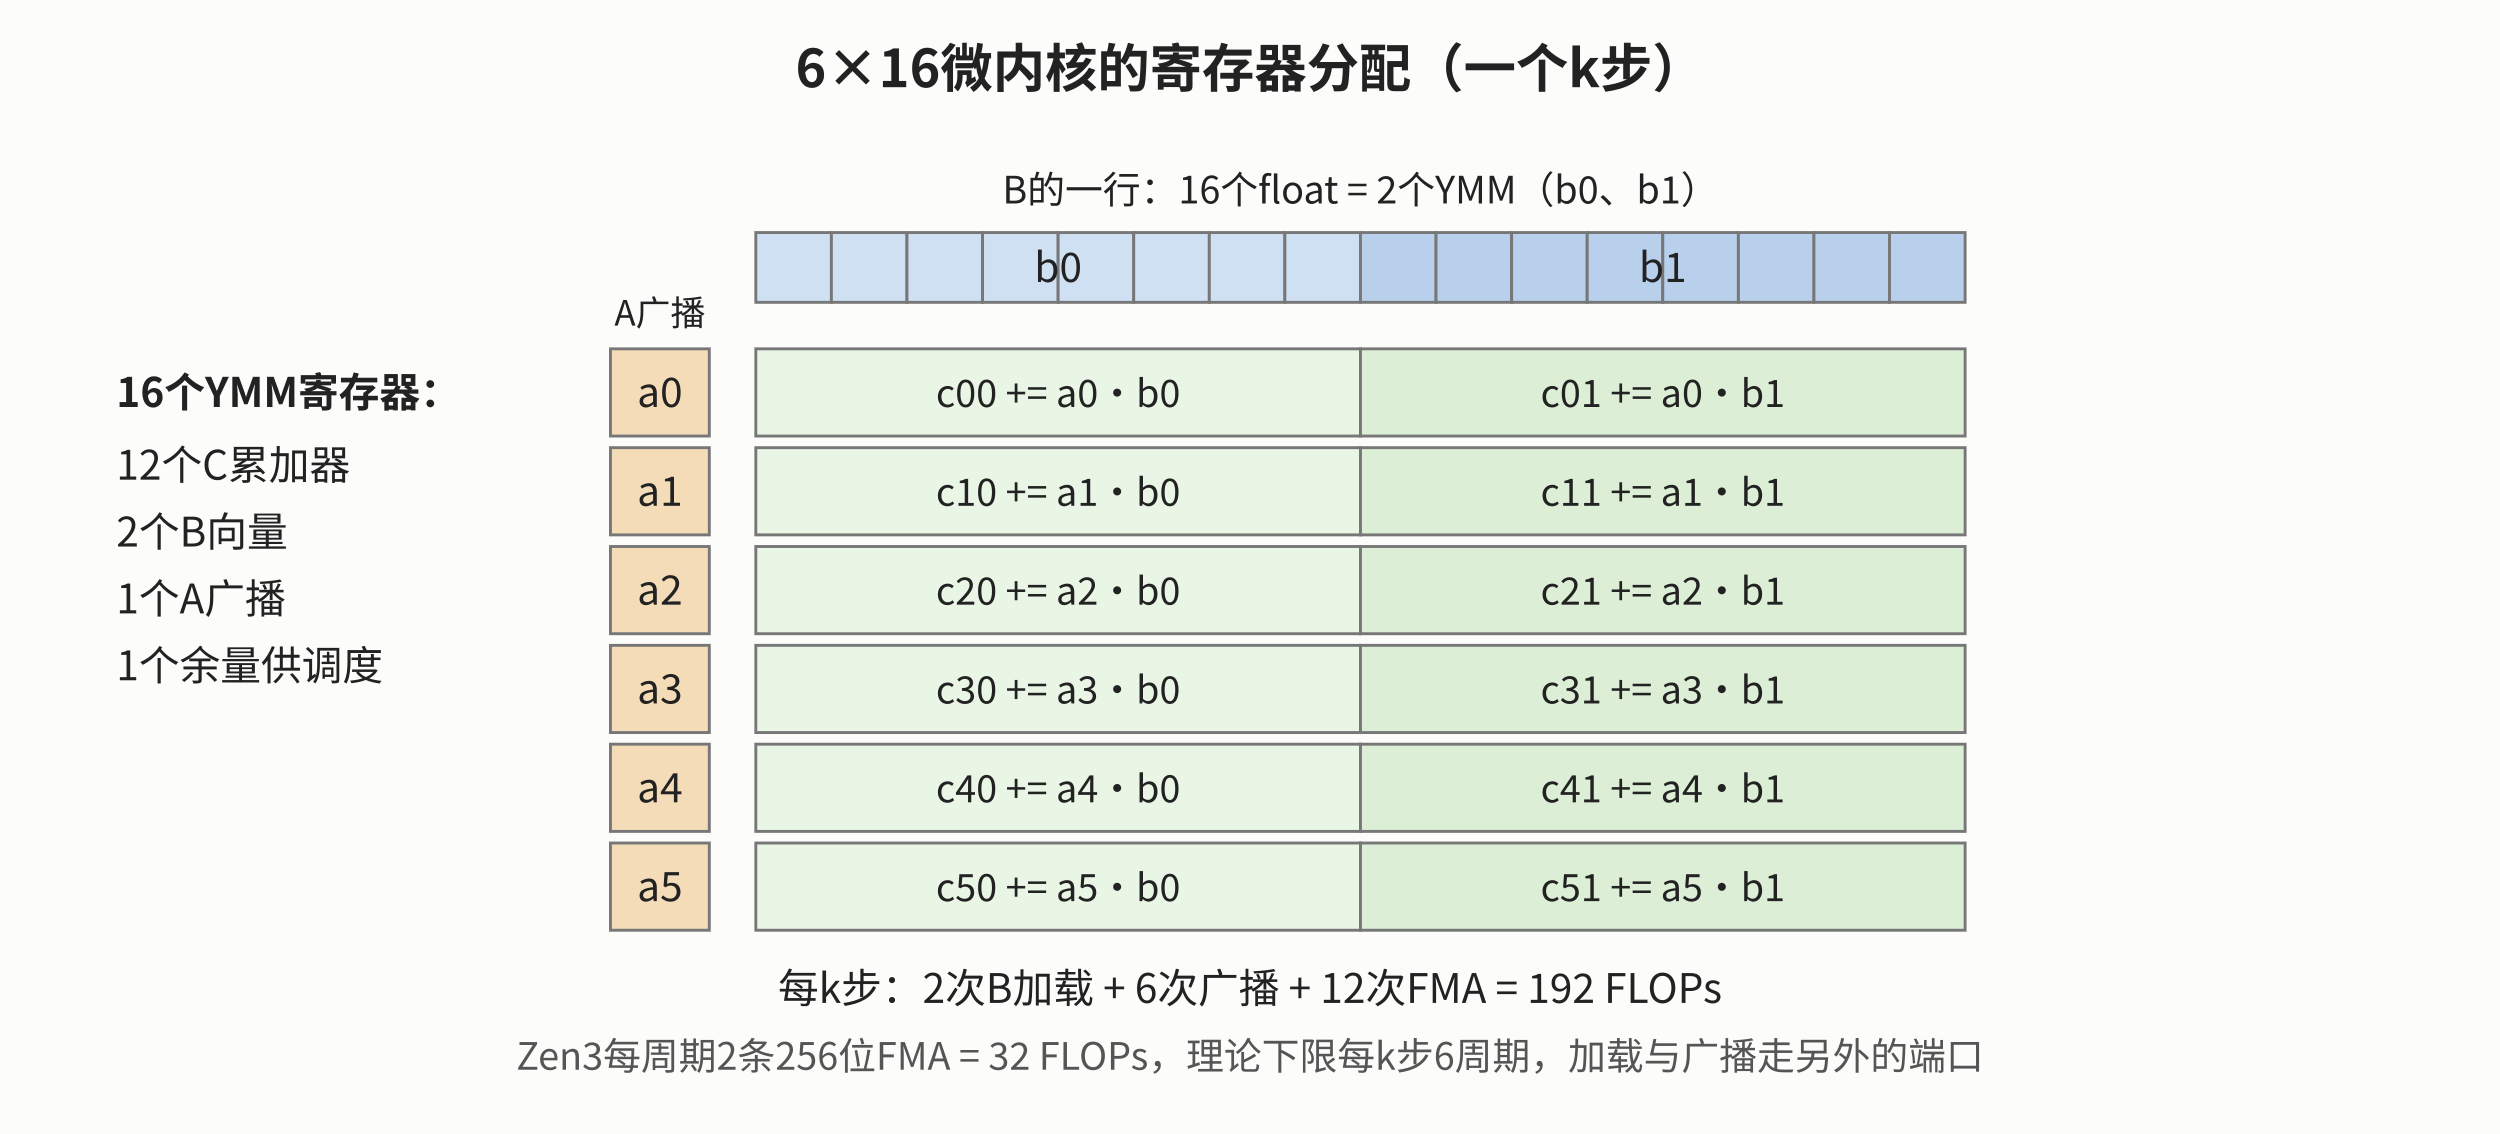
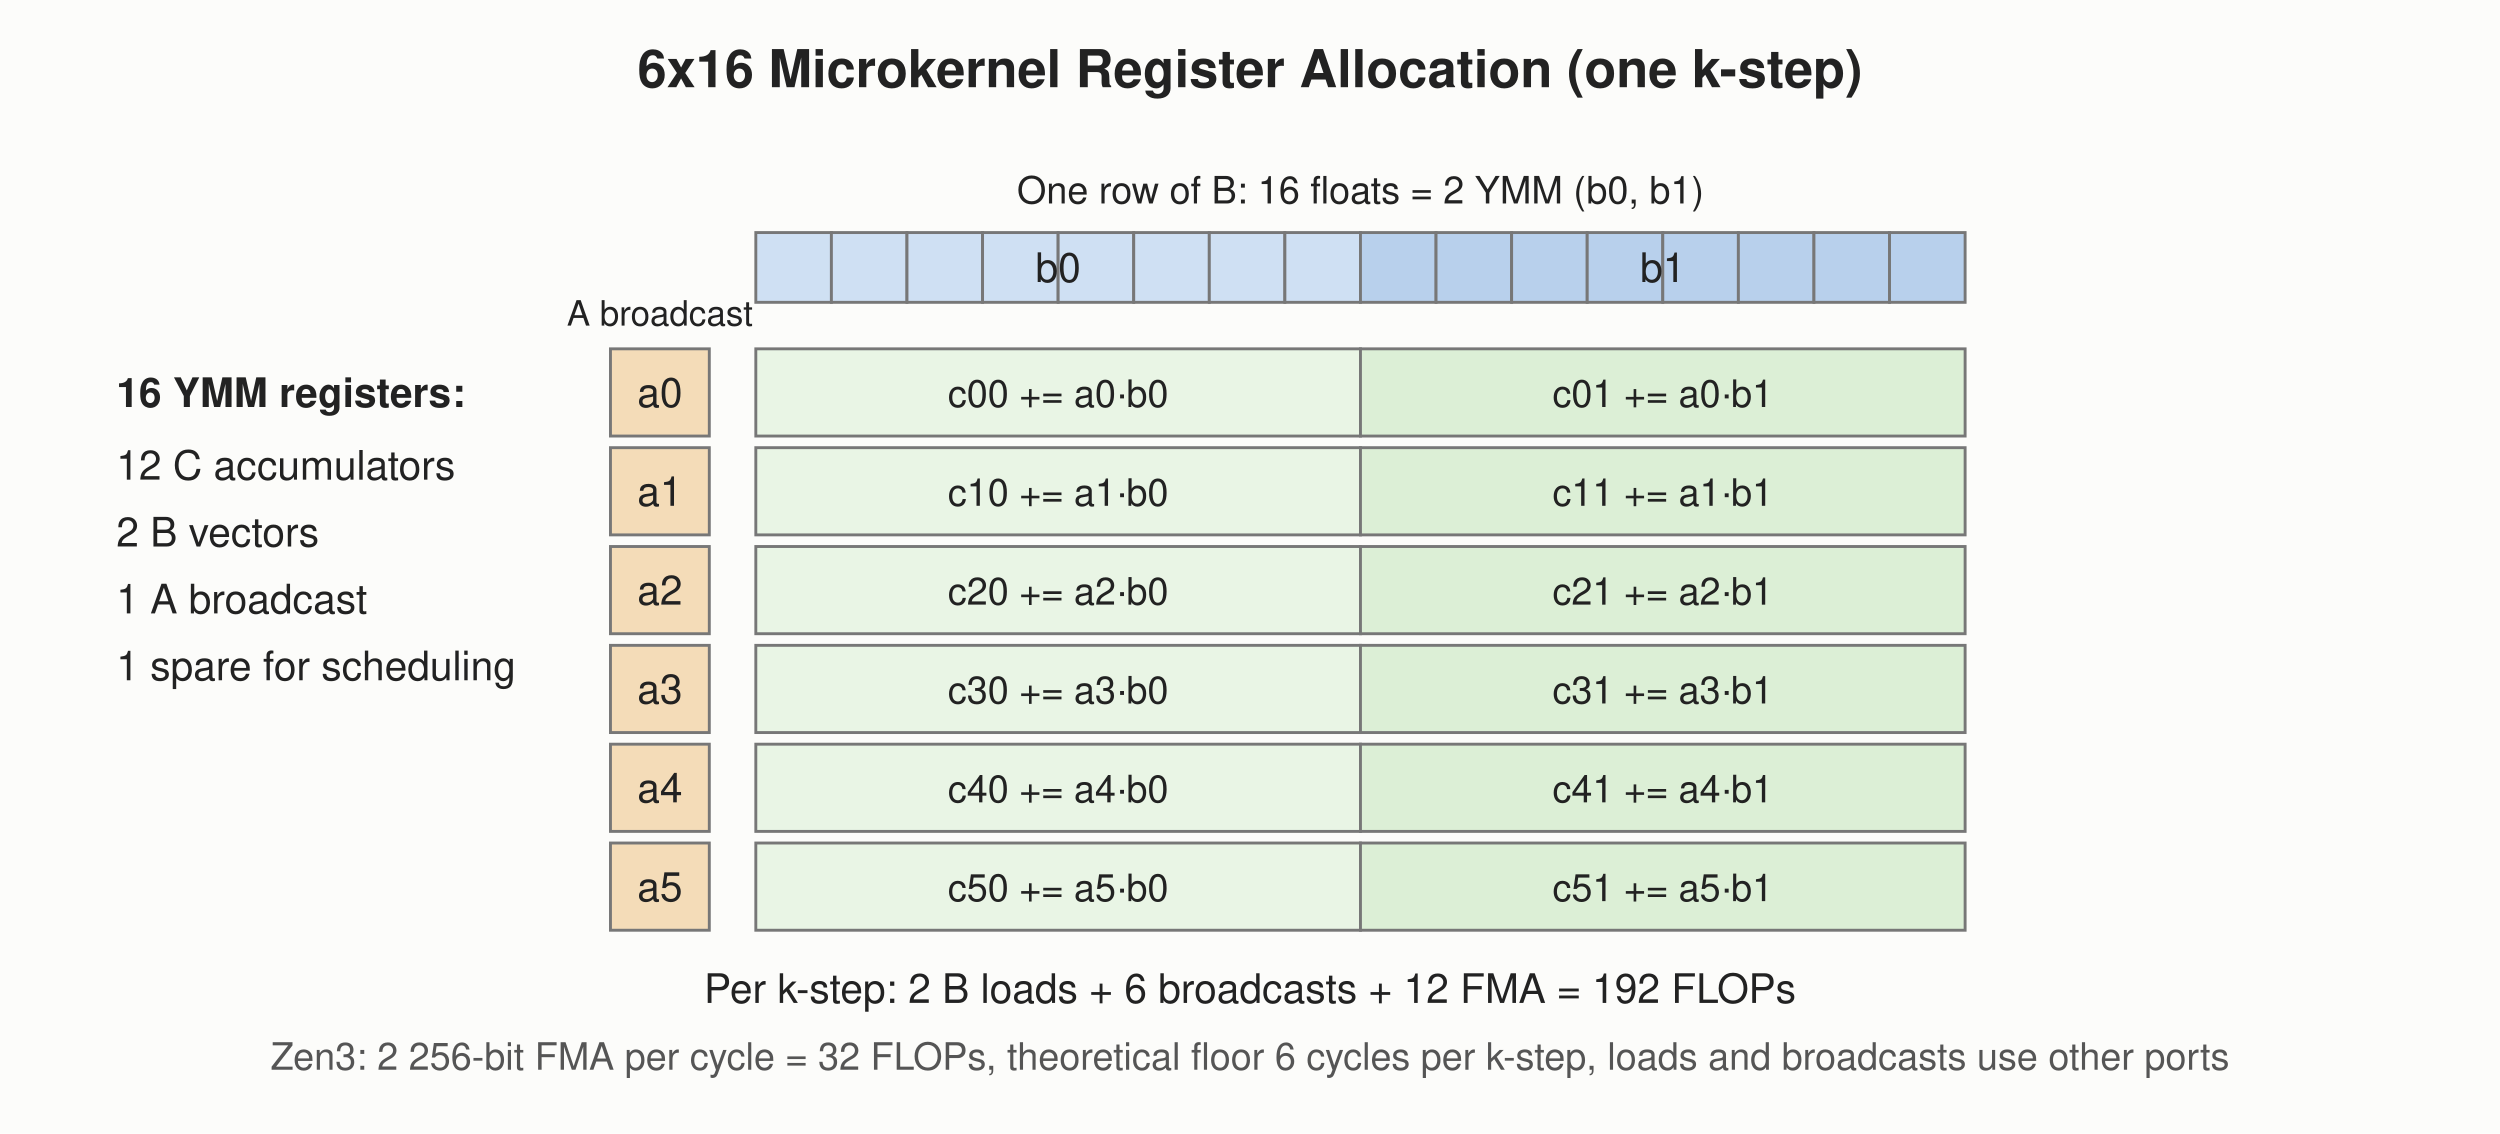
- <svg xmlns="http://www.w3.org/2000/svg" viewBox="0 0 860 390" width="860" height="390" font-family="Microsoft YaHei, PingFang SC, Noto Sans CJK SC, sans-serif" font-size="14">
+ <svg xmlns="http://www.w3.org/2000/svg" viewBox="0 0 860 390" width="860" height="390" font-family="Helvetica, Arial, sans-serif" font-size="14">
  <defs>
    <marker id="arrow" viewBox="0 0 10 10" refX="9" refY="5" markerWidth="7" markerHeight="7" orient="auto-start-reverse">
      <path d="M0,0 L10,5 L0,10 z" fill="#555" />
    </marker>
  </defs>
  <rect x="0" y="0" width="860" height="390" fill="#fcfcfa" />
-   <text x="430" y="30" text-anchor="middle" font-size="18" fill="#222" font-weight="bold">6×16微内核的寄存器分配（一个k步）</text>
-   <text x="468" y="70" text-anchor="middle" font-size="13" fill="#222">B的一行：16个float = 2个YMM（b0、b1）</text>
+   <text x="430" y="30" text-anchor="middle" font-size="18" fill="#222" font-weight="bold">6x16 Microkernel Register Allocation (one k-step)</text>
+   <text x="468" y="70" text-anchor="middle" font-size="13" fill="#222">One row of B: 16 floats = 2 YMM (b0, b1)</text>
  <rect x="260" y="80" width="26" height="24" fill="#cfe0f3" stroke="#777" />
  <rect x="286" y="80" width="26" height="24" fill="#cfe0f3" stroke="#777" />
  <rect x="312" y="80" width="26" height="24" fill="#cfe0f3" stroke="#777" />
  <rect x="338" y="80" width="26" height="24" fill="#cfe0f3" stroke="#777" />
  <rect x="364" y="80" width="26" height="24" fill="#cfe0f3" stroke="#777" />
  <rect x="390" y="80" width="26" height="24" fill="#cfe0f3" stroke="#777" />
  <rect x="416" y="80" width="26" height="24" fill="#cfe0f3" stroke="#777" />
  <rect x="442" y="80" width="26" height="24" fill="#cfe0f3" stroke="#777" />
  <rect x="468" y="80" width="26" height="24" fill="#b8d0ec" stroke="#777" />
  <rect x="494" y="80" width="26" height="24" fill="#b8d0ec" stroke="#777" />
  <rect x="520" y="80" width="26" height="24" fill="#b8d0ec" stroke="#777" />
  <rect x="546" y="80" width="26" height="24" fill="#b8d0ec" stroke="#777" />
  <rect x="572" y="80" width="26" height="24" fill="#b8d0ec" stroke="#777" />
  <rect x="598" y="80" width="26" height="24" fill="#b8d0ec" stroke="#777" />
  <rect x="624" y="80" width="26" height="24" fill="#b8d0ec" stroke="#777" />
  <rect x="650" y="80" width="26" height="24" fill="#b8d0ec" stroke="#777" />
  <text x="364" y="97" text-anchor="middle" font-size="14" fill="#222">b0</text>
  <text x="572" y="97" text-anchor="middle" font-size="14" fill="#222">b1</text>
  <rect x="210" y="120" width="34" height="30" fill="#f4dcb8" stroke="#777" />
  <text x="227" y="140" text-anchor="middle" font-size="14" fill="#222">a0</text>
  <rect x="260" y="120" width="208" height="30" fill="#e9f5e5" stroke="#777" />
  <text x="364" y="140" text-anchor="middle" font-size="13" fill="#222">c00 += a0·b0</text>
  <rect x="468" y="120" width="208" height="30" fill="#dcefd6" stroke="#777" />
  <text x="572" y="140" text-anchor="middle" font-size="13" fill="#222">c01 += a0·b1</text>
  <rect x="210" y="154" width="34" height="30" fill="#f4dcb8" stroke="#777" />
  <text x="227" y="174" text-anchor="middle" font-size="14" fill="#222">a1</text>
  <rect x="260" y="154" width="208" height="30" fill="#e9f5e5" stroke="#777" />
  <text x="364" y="174" text-anchor="middle" font-size="13" fill="#222">c10 += a1·b0</text>
  <rect x="468" y="154" width="208" height="30" fill="#dcefd6" stroke="#777" />
  <text x="572" y="174" text-anchor="middle" font-size="13" fill="#222">c11 += a1·b1</text>
  <rect x="210" y="188" width="34" height="30" fill="#f4dcb8" stroke="#777" />
  <text x="227" y="208" text-anchor="middle" font-size="14" fill="#222">a2</text>
  <rect x="260" y="188" width="208" height="30" fill="#e9f5e5" stroke="#777" />
  <text x="364" y="208" text-anchor="middle" font-size="13" fill="#222">c20 += a2·b0</text>
  <rect x="468" y="188" width="208" height="30" fill="#dcefd6" stroke="#777" />
  <text x="572" y="208" text-anchor="middle" font-size="13" fill="#222">c21 += a2·b1</text>
  <rect x="210" y="222" width="34" height="30" fill="#f4dcb8" stroke="#777" />
  <text x="227" y="242" text-anchor="middle" font-size="14" fill="#222">a3</text>
  <rect x="260" y="222" width="208" height="30" fill="#e9f5e5" stroke="#777" />
  <text x="364" y="242" text-anchor="middle" font-size="13" fill="#222">c30 += a3·b0</text>
  <rect x="468" y="222" width="208" height="30" fill="#dcefd6" stroke="#777" />
  <text x="572" y="242" text-anchor="middle" font-size="13" fill="#222">c31 += a3·b1</text>
  <rect x="210" y="256" width="34" height="30" fill="#f4dcb8" stroke="#777" />
  <text x="227" y="276" text-anchor="middle" font-size="14" fill="#222">a4</text>
  <rect x="260" y="256" width="208" height="30" fill="#e9f5e5" stroke="#777" />
  <text x="364" y="276" text-anchor="middle" font-size="13" fill="#222">c40 += a4·b0</text>
  <rect x="468" y="256" width="208" height="30" fill="#dcefd6" stroke="#777" />
  <text x="572" y="276" text-anchor="middle" font-size="13" fill="#222">c41 += a4·b1</text>
  <rect x="210" y="290" width="34" height="30" fill="#f4dcb8" stroke="#777" />
  <text x="227" y="310" text-anchor="middle" font-size="14" fill="#222">a5</text>
  <rect x="260" y="290" width="208" height="30" fill="#e9f5e5" stroke="#777" />
  <text x="364" y="310" text-anchor="middle" font-size="13" fill="#222">c50 += a5·b0</text>
  <rect x="468" y="290" width="208" height="30" fill="#dcefd6" stroke="#777" />
  <text x="572" y="310" text-anchor="middle" font-size="13" fill="#222">c51 += a5·b1</text>
-   <text x="227" y="112" text-anchor="middle" font-size="12" fill="#222">A广播</text>
-   <text x="40" y="140" text-anchor="start" font-size="14" fill="#222" font-weight="bold">16个YMM寄存器：</text>
-   <text x="40" y="165" text-anchor="start" font-size="14" fill="#222">12个C累加器</text>
-   <text x="40" y="188" text-anchor="start" font-size="14" fill="#222">2个B向量</text>
-   <text x="40" y="211" text-anchor="start" font-size="14" fill="#222">1个A广播</text>
-   <text x="40" y="234" text-anchor="start" font-size="14" fill="#222">1个余量供调度</text>
-   <text x="430" y="345" text-anchor="middle" font-size="14" fill="#222">每k步：2次B加载 + 6次广播 + 12次FMA = 192 FLOPs</text>
-   <text x="430" y="368" text-anchor="middle" font-size="13" fill="#555">Zen3每周期2条256位FMA = 32 FLOPs，理论下限每k步6周期，加载与广播走另外的端口</text>
+   <text x="227" y="112" text-anchor="middle" font-size="12" fill="#222">A broadcast</text>
+   <text x="40" y="140" text-anchor="start" font-size="14" fill="#222" font-weight="bold">16 YMM registers:</text>
+   <text x="40" y="165" text-anchor="start" font-size="14" fill="#222">12 C accumulators</text>
+   <text x="40" y="188" text-anchor="start" font-size="14" fill="#222">2 B vectors</text>
+   <text x="40" y="211" text-anchor="start" font-size="14" fill="#222">1 A broadcast</text>
+   <text x="40" y="234" text-anchor="start" font-size="14" fill="#222">1 spare for scheduling</text>
+   <text x="430" y="345" text-anchor="middle" font-size="14" fill="#222">Per k-step: 2 B loads + 6 broadcasts + 12 FMA = 192 FLOPs</text>
+   <text x="430" y="368" text-anchor="middle" font-size="13" fill="#555">Zen3: 2 256-bit FMA per cycle = 32 FLOPs, theoretical floor 6 cycles per k-step, loads and broadcasts use other ports</text>
</svg>
